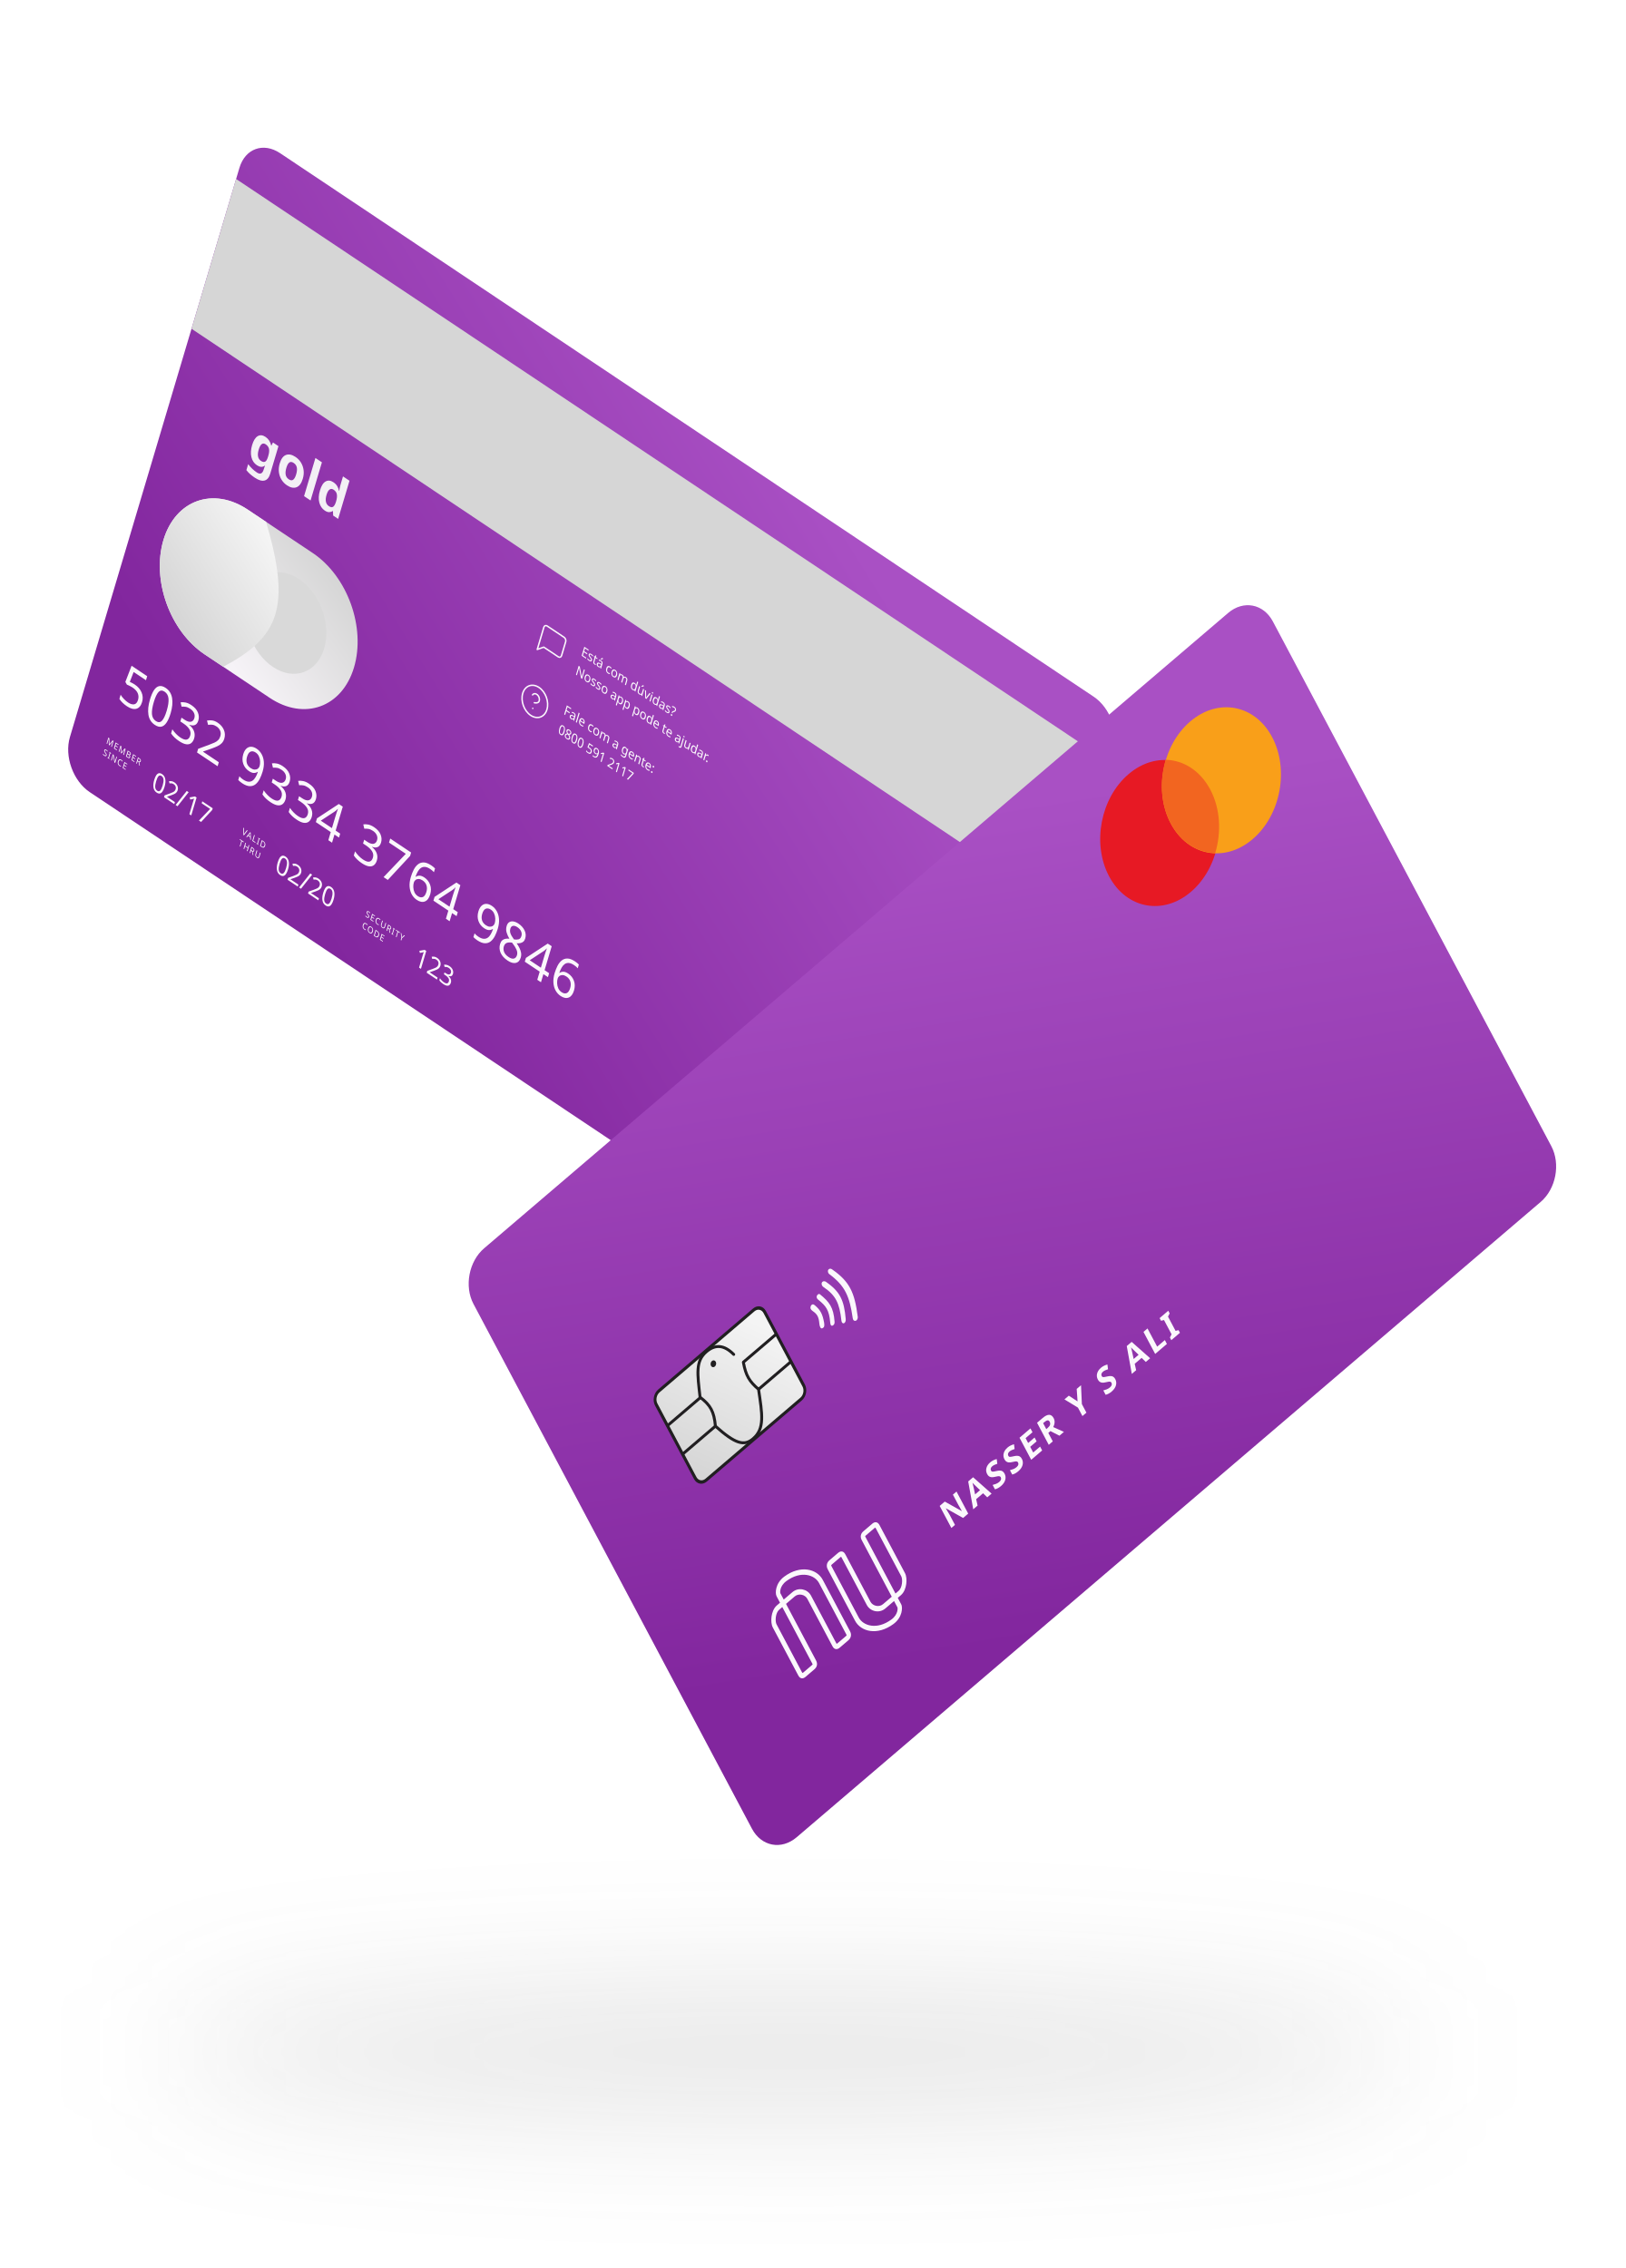
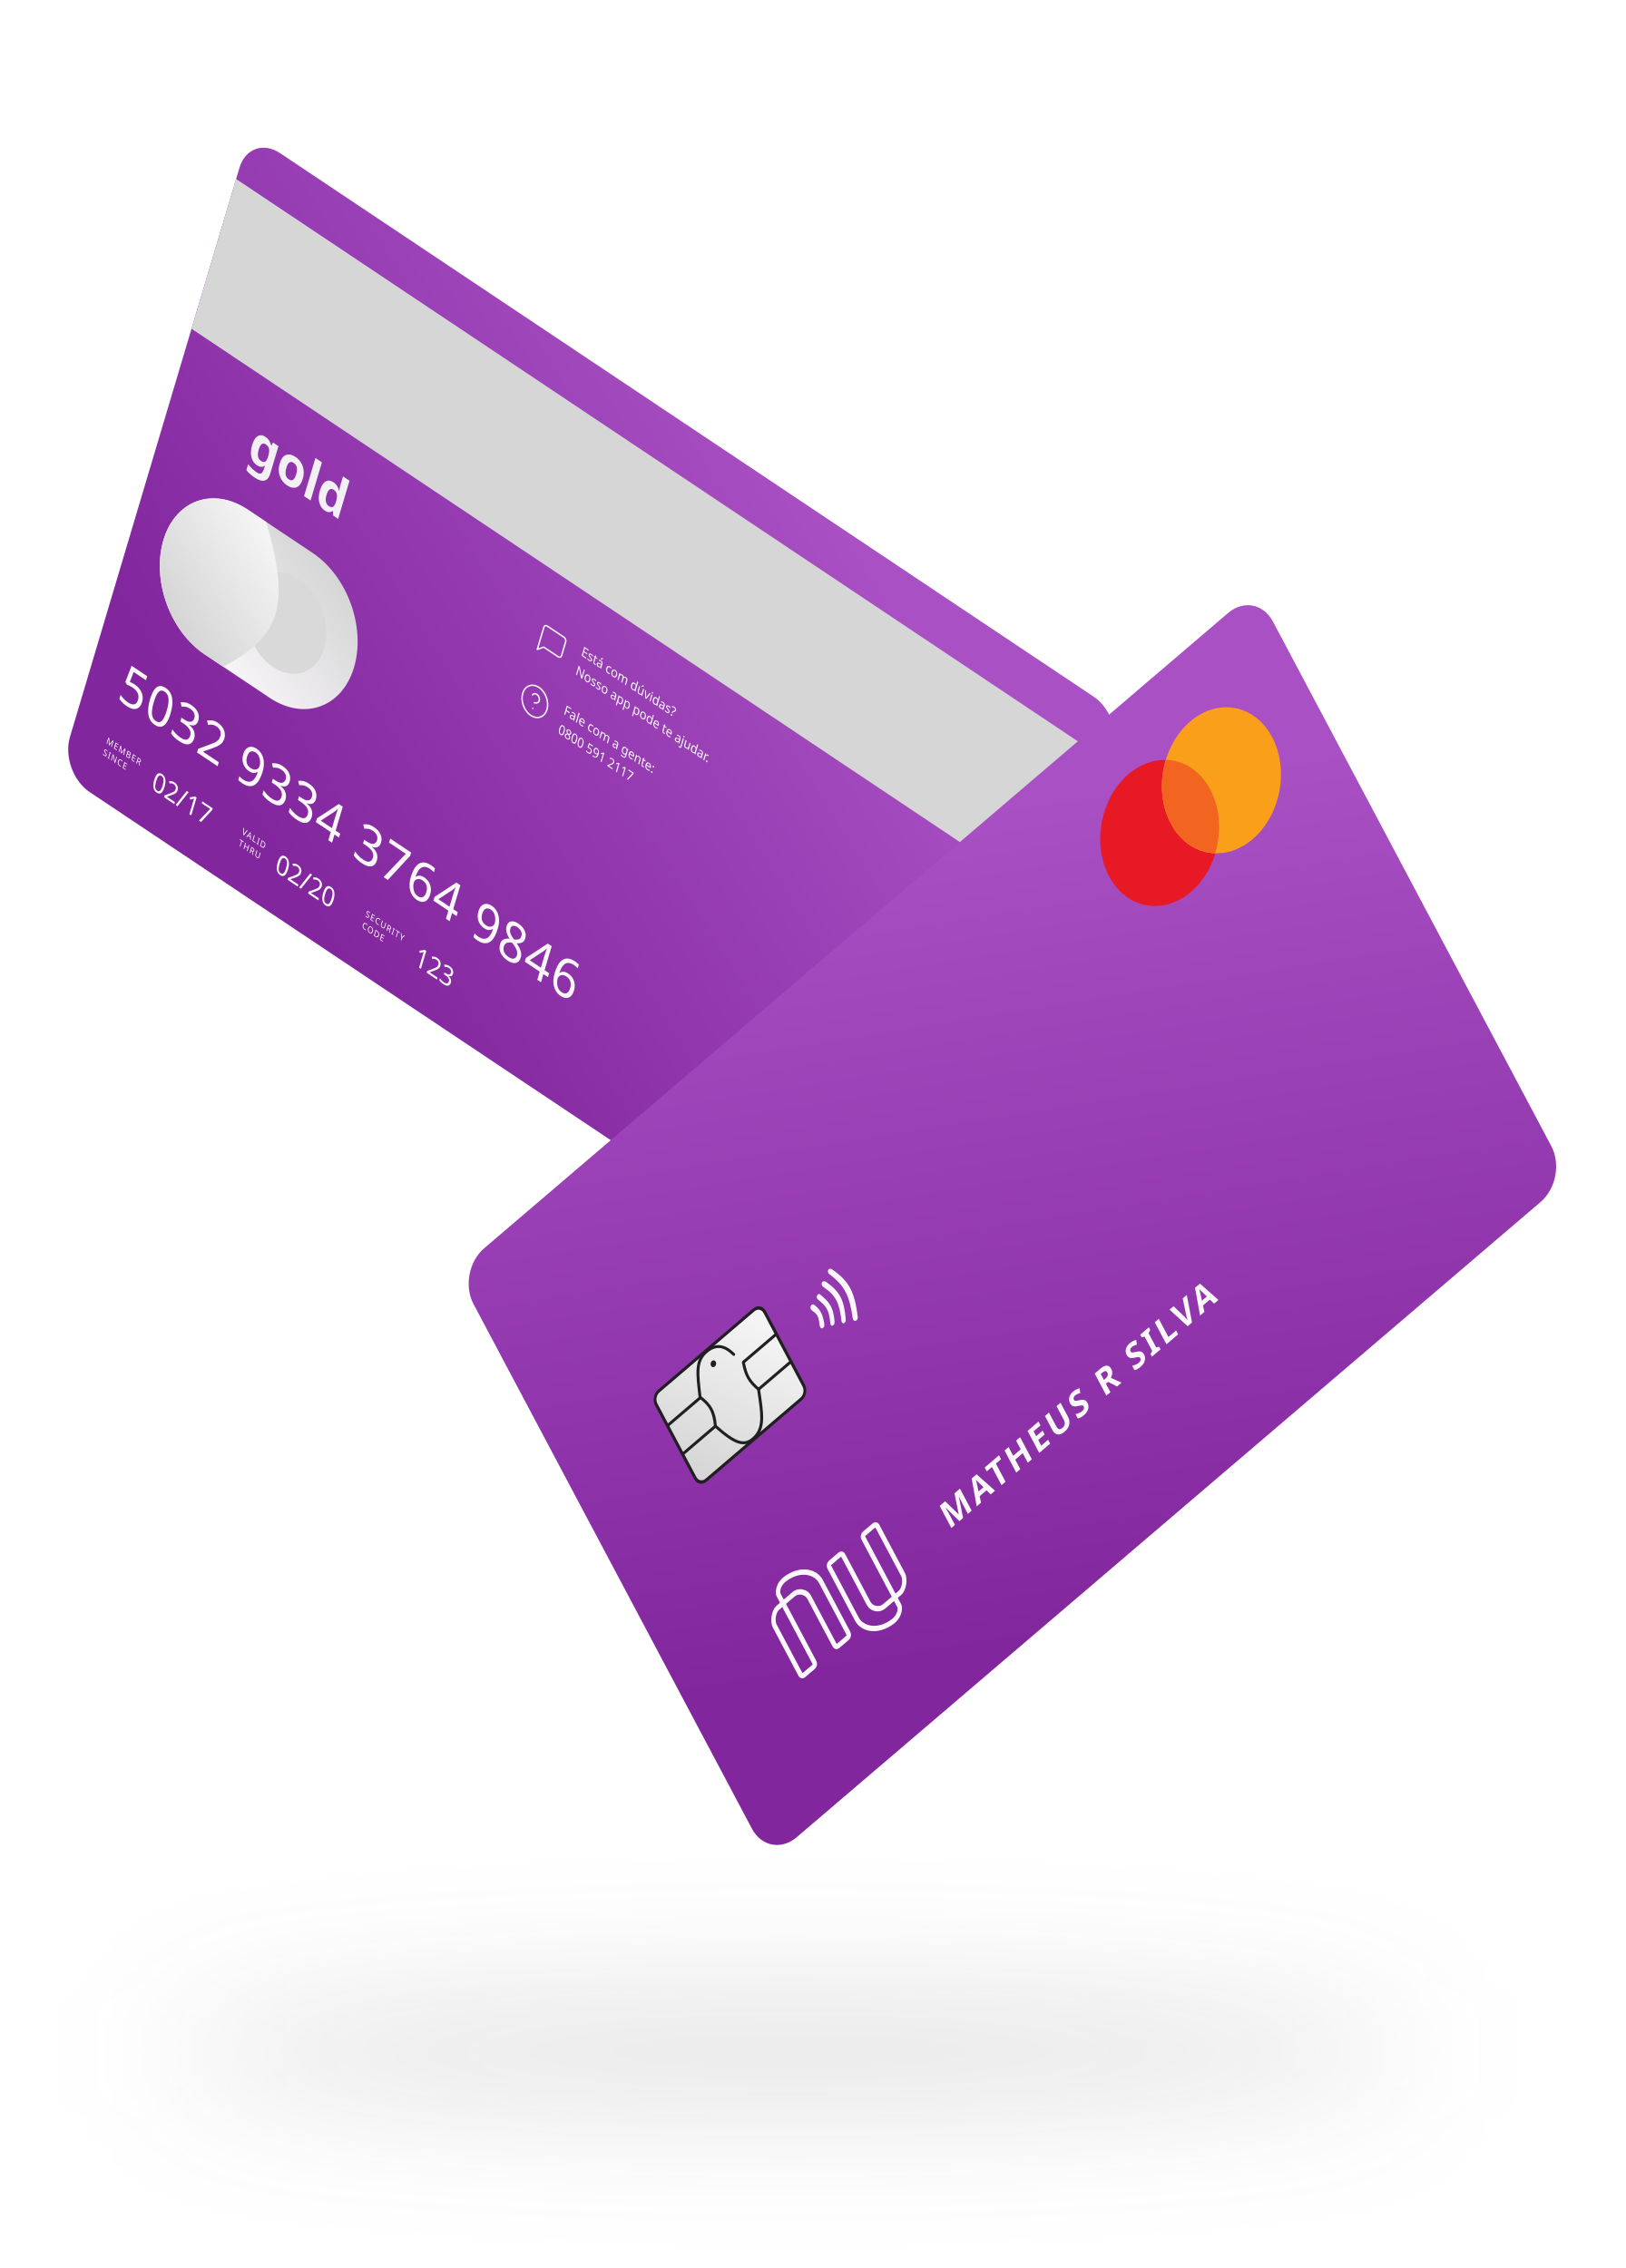
<svg xmlns="http://www.w3.org/2000/svg" viewBox="0 0 819 1143" fill="none">
  <g id="fignu3">
    <g id="fignu3-shadow" filter="url(#filter0_f)">
      <ellipse class="fignu3-shadow" cx="397.5" cy="1034" rx="317.5" ry="30" fill="#464646" fill-opacity="0.15" />
    </g>
    <g id="fignu3-card-verse" class="fignu3-card-verse">
      <rect id="Rectangle 1018" width="529.684" height="336.005" rx="18.341" transform="matrix(0.83147 0.55557 -0.285354 0.958422 125.88 67)" fill="url(#paint0_linear)" />
      <rect id="Rectangle 1019" width="529.684" height="78.751" transform="matrix(0.83147 0.55557 -0.285354 0.958422 118.972 90.2031)" fill="#D6D6D6" />
      <rect id="Rectangle 1020" width="115.502" height="76.126" rx="38.063" transform="matrix(0.83147 0.55557 -0.285354 0.958422 93.208 235.689)" fill="url(#paint1_linear)" />
      <text id="5032 9334 3764 9846" transform="matrix(0.83147 0.55557 -0.285354 0.958422 66.4117 325.69)" fill="#FBF8FC" xml:space="preserve" style="white-space: pre" font-family="Sora" font-size="26.411" letter-spacing="0.03em">
        <tspan x="0" y="27.48">5032 9334 3764 9846</tspan>
      </text>
      <text id="gold" transform="matrix(0.83147 0.55557 -0.285354 0.958422 131.843 204.18)" fill="#F3F0F5" xml:space="preserve" style="white-space: pre" font-family="Sora" font-size="26.411" font-weight="600" letter-spacing="0em">
        <tspan x="0" y="27.48">gold</tspan>
      </text>
      <text id="02/17" transform="matrix(0.83147 0.55557 -0.285354 0.958422 79.6802 384.294)" fill="#FBF8FC" xml:space="preserve" style="white-space: pre" font-family="Sora" font-size="13.205" letter-spacing="0em">
        <tspan x="0" y="13.49">02/17</tspan>
      </text>
      <text id="02/20" transform="matrix(0.83147 0.55557 -0.285354 0.958422 141.9 425.868)" fill="#FBF8FC" xml:space="preserve" style="white-space: pre" font-family="Sora" font-size="13.205" letter-spacing="0em">
        <tspan x="0" y="13.49">02/20</tspan>
      </text>
      <text id="123" transform="matrix(0.83147 0.55557 -0.285354 0.958422 212.049 472.74)" fill="#FBF8FC" xml:space="preserve" style="white-space: pre" font-family="Sora" font-size="13.205" letter-spacing="0em">
        <tspan x="0" y="13.49">123</tspan>
      </text>
      <g id="Group 346">
        <text id="cirrus." transform="matrix(0.83147 0.55557 -0.285354 0.958422 418.382 617.352)" fill="#FBF9FC" xml:space="preserve" style="white-space: pre" font-family="Sora" font-size="9.537" font-weight="600" letter-spacing="0em">
          <tspan x="0" y="9.743">cirrus.</tspan>
        </text>
        <circle id="Ellipse 7" r="22.743" transform="matrix(0.83147 0.55557 -0.285354 0.958422 426.301 595.667)" fill="#0167B2" />
        <circle id="Ellipse 8" r="22.743" transform="matrix(0.83147 0.55557 -0.285354 0.958422 449.481 611.155)" fill="#02A1E2" />
        <path id="Intersect" fill-rule="evenodd" clip-rule="evenodd" d="M432.705 620.515C438.377 619.533 443.131 615.212 445.224 608.18C447.318 601.149 446.288 592.963 442.986 585.984C437.313 586.967 432.56 591.288 430.467 598.319C428.373 605.351 429.403 613.536 432.705 620.515Z" fill="#207CBD" />
      </g>
      <text id="member since" transform="matrix(0.83147 0.55557 -0.285354 0.958422 54.6523 370.1)" fill="#FBF8FC" xml:space="preserve" style="white-space: pre" font-family="Source Sans Pro" font-size="4.402" letter-spacing="0.1em">
        <tspan x="0" y="4.565">MEMBER
</tspan>
        <tspan x="0" y="10.565">SINCE</tspan>
      </text>
      <text id="valid thru" transform="matrix(0.83147 0.55557 -0.285354 0.958422 122.972 415.75)" fill="#FBF8FC" xml:space="preserve" style="white-space: pre" font-family="Source Sans Pro" font-size="4.402" letter-spacing="0.1em">
        <tspan x="0" y="4.565">VALID
</tspan>
        <tspan x="0" y="10.565">THRU</tspan>
      </text>
      <text id="security code" transform="matrix(0.83147 0.55557 -0.285354 0.958422 185.191 457.323)" fill="#FBF8FC" xml:space="preserve" style="white-space: pre" font-family="Source Sans Pro" font-size="4.402" letter-spacing="0.1em">
        <tspan x="0" y="4.565">SECURITY
</tspan>
        <tspan x="0" y="10.565">CODE</tspan>
      </text>
      <path id="Vector" d="M282.942 330.431C282.83 330.804 282.595 331.076 282.288 331.187C281.981 331.298 281.626 331.239 281.303 331.022L273.983 326.131L270.706 327.314L274.055 316.063C274.166 315.691 274.401 315.419 274.708 315.308C275.016 315.197 275.37 315.256 275.694 315.472L284.234 321.179C284.557 321.395 284.823 321.75 284.974 322.167C285.124 322.583 285.146 323.027 285.035 323.4L282.942 330.431Z" stroke="#FBF8FC" stroke-width="0.734" stroke-linecap="round" stroke-linejoin="round" />
      <g id="Group 347">
        <path id="Vector_2" d="M267.403 360.513C270.772 362.764 274.44 361.441 275.596 357.558C276.753 353.674 274.959 348.701 271.59 346.45C268.221 344.199 264.553 345.523 263.397 349.406C262.24 353.289 264.034 358.262 267.403 360.513Z" stroke="#FBF8FC" stroke-width="0.734" stroke-linecap="round" stroke-linejoin="round" />
        <path id="Vector_3" d="M268.349 350.186C268.633 349.812 269.034 349.605 269.481 349.602C269.929 349.598 270.395 349.799 270.796 350.167C271.196 350.536 271.507 351.05 271.672 351.617C271.836 352.184 271.845 352.768 271.696 353.266C271.278 354.672 269.238 354.152 269.238 354.152" stroke="#FBF8FC" stroke-width="0.734" stroke-linecap="round" stroke-linejoin="round" />
        <path id="Vector_4" d="M268.45 356.998L268.456 357.002" stroke="#FBF8FC" stroke-width="0.734" stroke-linecap="round" stroke-linejoin="round" />
      </g>
      <text id="EstÃ¡ com dÃºvidas? Nosso app pode te ajudar." transform="matrix(0.83147 0.55557 -0.285354 0.958422 294.64 323.073)" fill="#FBF8FC" xml:space="preserve" style="white-space: pre" font-family="Source Sans Pro" font-size="6.603" letter-spacing="0em">
        <tspan x="0" y="7.347">Está com dúvidas?
</tspan>
        <tspan x="0" y="17.347">Nosso app pode te ajudar.</tspan>
      </text>
      <text id="Fale com a gente: 0800 591 2117" transform="matrix(0.83147 0.55557 -0.285354 0.958422 285.847 352.605)" fill="#FBF8FC" xml:space="preserve" style="white-space: pre" font-family="Source Sans Pro" font-size="6.603" letter-spacing="0em">
        <tspan x="0" y="7.347">Fale com a gente:
</tspan>
        <tspan x="0" y="17.347">0800 591 2117</tspan>
      </text>
      <circle id="Ellipse 170" r="23.11" transform="matrix(0.83147 0.55557 -0.285354 0.958422 144.132 313.974)" fill="#D9D9D9" />
      <path id="Subtract" fill-rule="evenodd" clip-rule="evenodd" d="M134.078 262.998L124.856 256.836C107.377 245.157 88.345 252.022 82.347 272.17C76.348 292.317 85.655 318.118 103.133 329.797L112.471 336.036C140.484 321.181 146.82 306.267 134.078 262.998Z" fill="url(#paint2_linear)" />
    </g>
    <g id="fignu3-card-front" class="fignu3-card-front">
      <rect id="Rectangle 1021" width="529.684" height="336.005" rx="18.341" transform="matrix(0.760406 -0.649448 0.468701 0.883357 230 641.002)" fill="url(#paint3_linear)" />
-       <text id="Nasser Y S Ali" transform="matrix(0.760406 -0.649448 0.468701 0.883357 469.51 754.75)" fill="#FBF8FC" xml:space="preserve" style="white-space: pre" font-family="Sora" font-size="17.607" font-weight="600" letter-spacing="0.1em">
-         <tspan x="0" y="18.486">NASSER Y S ALI</tspan>
+       <text id="Matheus R Silva" transform="matrix(0.760406 -0.649448 0.468701 0.883357 469.51 754.75)" fill="#FBF8FC" xml:space="preserve" style="white-space: pre" font-family="Sora" font-size="17.607" font-weight="600" letter-spacing="0.1em">
+         <tspan x="0" y="18.486">MATHEUS R SILVA</tspan>
      </text>
      <path id="Union" fill-rule="evenodd" clip-rule="evenodd" d="M393.175 802.863C393.179 802.871 393.181 802.875 393.182 802.875C393.183 802.874 393.181 802.868 393.179 802.856C393.167 802.805 393.129 802.643 393.122 802.34C393.113 801.946 393.16 801.419 393.324 800.821C393.643 799.655 394.426 798.143 396.241 796.808C403.648 791.36 410.517 793.699 412.685 797.785L426.441 823.711C426.583 823.979 426.595 824.113 426.596 824.146C426.581 824.182 426.517 824.304 426.287 824.501L421.979 828.18C421.748 828.377 421.635 828.406 421.603 828.41C421.579 828.397 421.486 828.332 421.344 828.065L408.646 804.132C407.743 802.431 406.143 801.377 404.468 801.033C402.788 800.688 400.869 801.025 399.292 802.371L394.903 806.12L393.175 802.863ZM426.597 824.141C426.598 824.137 426.599 824.134 426.599 824.134C426.599 824.134 426.599 824.137 426.597 824.141ZM421.594 828.41C421.593 828.409 421.595 828.409 421.599 828.41C421.595 828.41 421.594 828.41 421.594 828.41ZM400.448 804.549L396.058 808.297L411.161 836.762C411.523 837.444 411.825 838.302 411.618 839.279C411.416 840.236 410.814 840.879 410.288 841.329L405.901 845.075C405.411 845.494 404.751 845.901 404.009 845.824C403.228 845.744 402.651 845.163 402.237 844.383L389.395 820.179C388.679 818.83 388.49 816.691 388.762 814.703C389.038 812.687 389.841 810.444 391.459 809.062L393.029 807.721L391.298 804.458C391.044 803.979 390.937 803.295 390.921 802.638C390.905 801.928 390.99 801.074 391.242 800.153C391.754 798.281 392.936 796.203 395.226 794.519C403.375 788.525 411.633 790.669 414.559 796.184L428.315 822.111C428.656 822.753 428.909 823.571 428.748 824.5C428.585 825.443 428.055 826.154 427.442 826.678L423.134 830.357C422.521 830.881 421.802 831.236 421.052 831.073C420.313 830.913 419.811 830.308 419.47 829.665L406.772 805.733C406.235 804.723 405.185 803.956 403.935 803.699C402.691 803.444 401.41 803.727 400.448 804.549ZM392.614 811.239L394.184 809.898L409.287 838.362C409.404 838.582 409.453 838.725 409.473 838.806C409.422 838.878 409.32 838.991 409.133 839.152L404.746 842.898C404.508 843.102 404.396 843.127 404.373 843.13C404.34 843.113 404.248 843.039 404.111 842.783L391.269 818.578C390.927 817.934 390.715 816.528 390.933 814.936C391.147 813.372 391.726 811.998 392.614 811.239ZM404.386 843.136C404.386 843.136 404.383 843.135 404.376 843.132C404.383 843.133 404.386 843.135 404.386 843.136ZM452.222 810.124C452.218 810.115 452.215 810.111 452.215 810.112C452.214 810.112 452.216 810.118 452.218 810.13C452.23 810.181 452.268 810.344 452.275 810.646C452.284 811.04 452.237 811.567 452.073 812.165C451.754 813.332 450.97 814.844 449.156 816.178C441.749 821.626 434.88 819.287 432.712 815.202L418.956 789.275C418.814 789.007 418.802 788.873 418.801 788.841C418.816 788.805 418.88 788.682 419.11 788.486L423.418 784.806C423.649 784.609 423.762 784.58 423.794 784.577C423.817 784.589 423.911 784.654 424.053 784.922L436.751 808.854C437.654 810.556 439.254 811.61 440.928 811.953C442.609 812.299 444.528 811.962 446.104 810.615L450.494 806.866L452.222 810.124ZM418.8 788.845C418.799 788.85 418.798 788.852 418.798 788.852C418.797 788.852 418.798 788.85 418.8 788.845ZM423.803 784.577C423.803 784.577 423.801 784.577 423.797 784.576C423.801 784.576 423.803 784.576 423.803 784.577ZM444.949 808.438L449.339 804.689L434.236 776.225C433.874 775.542 433.572 774.684 433.778 773.707C433.98 772.751 434.582 772.107 435.109 771.657L439.496 767.911C439.986 767.492 440.646 767.086 441.387 767.162C442.168 767.243 442.746 767.824 443.159 768.603L456.002 792.807C456.718 794.157 456.907 796.295 456.635 798.284C456.359 800.299 455.556 802.542 453.938 803.925L452.368 805.265L454.099 808.528C454.353 809.007 454.46 809.692 454.475 810.349C454.492 811.058 454.407 811.913 454.155 812.834C453.643 814.706 452.46 816.783 450.171 818.467C442.022 824.461 433.764 822.317 430.838 816.802L417.081 790.876C416.741 790.233 416.488 789.415 416.649 788.487C416.812 787.543 417.342 786.832 417.955 786.308L422.263 782.629C422.876 782.105 423.595 781.75 424.345 781.913C425.084 782.073 425.586 782.678 425.927 783.321L438.625 807.253C439.161 808.264 440.212 809.03 441.462 809.287C442.706 809.542 443.987 809.26 444.949 808.438ZM452.783 801.747L451.213 803.088L436.11 774.624C435.993 774.404 435.943 774.261 435.924 774.18C435.975 774.109 436.076 773.995 436.264 773.834L440.651 770.088C440.889 769.885 441.001 769.859 441.024 769.856C441.057 769.874 441.149 769.947 441.285 770.204L454.128 794.408C454.47 795.053 454.682 796.458 454.464 798.05C454.25 799.615 453.671 800.989 452.783 801.747ZM441.011 769.851C441.011 769.85 441.014 769.851 441.021 769.854C441.014 769.853 441.011 769.851 441.011 769.851Z" fill="#FBF8FC" />
      <circle id="Ellipse 171" r="33.564" transform="matrix(0.760406 -0.649448 0.468701 0.883357 584.355 419.812)" fill="#E71924" />
      <circle id="Ellipse 172" r="33.564" transform="matrix(0.760406 -0.649448 0.468701 0.883357 615.46 393.245)" fill="#F99F19" />
      <path id="Intersect_2" fill-rule="evenodd" clip-rule="evenodd" d="M612.32 429.922C615.507 419.323 614.896 407.472 609.816 397.897C604.735 388.323 596.311 383.145 587.372 382.902C584.185 393.501 584.796 405.352 589.876 414.927C594.957 424.502 603.381 429.68 612.32 429.922Z" fill="#F26520" />
      <g id="Group 348">
        <rect id="Rectangle 344" x="0.967" y="0.184" width="71.848" height="50.871" rx="4.458" transform="matrix(0.760406 -0.649448 0.468701 0.883357 327.751 704.374)" fill="url(#paint4_linear)" stroke="#211F21" stroke-width="1.573" />
        <path id="Vector 9" d="M336.515 718.332L352.865 704.367" stroke="#211F21" stroke-width="1.467" stroke-linecap="round" />
        <path id="Vector 10" d="M344.134 732.692L360.126 719.034" stroke="#211F21" stroke-width="1.467" stroke-linecap="round" />
        <path id="Vector 11" d="M382.418 699.996L398.369 686.372" stroke="#211F21" stroke-width="1.467" stroke-linecap="round" />
        <path id="Vector 12" d="M374.804 686.302L390.995 672.474" stroke="#211F21" stroke-width="1.467" stroke-linecap="round" />
        <circle id="Ellipse 12" r="1.573" transform="matrix(0.760406 -0.649448 0.468701 0.883357 359.453 687.295)" fill="#211F21" />
        <g id="Vector 13">
          <path d="M429.669 664.301C428.059 653.213 425.826 648.085 417.917 642.152C417.077 641.522 417.015 640.453 417.332 639.958C417.649 639.463 418.348 639.09 419.219 639.692C428.07 645.803 430.634 651.278 432.201 663.612C432.294 664.879 431.609 665.633 430.974 665.669C430.232 665.711 429.805 665.238 429.669 664.301Z" fill="#FBF8FC" />
          <path d="M414.098 646.423C413.822 646.995 414.033 648.091 415.005 648.678C421.128 652.871 422.986 656.673 423.977 665.587C424.055 666.504 424.626 667.104 425.236 666.868C425.957 666.589 426.218 665.65 426.14 664.749C425.306 655.089 423.208 650.921 416.185 645.987C415.536 645.531 414.512 645.564 414.098 646.423Z" fill="#FBF8FC" />
          <path d="M411.708 652.84C411.233 653.582 411.535 654.442 412.292 655.034C416.232 658.11 417.801 660.381 418.315 666.384C418.366 667.462 418.683 668.382 419.497 668.066C420.312 667.751 420.58 666.922 420.524 666.179C420 658.74 417.858 656.148 413.15 652.281C412.748 651.951 412.183 652.097 411.708 652.84Z" fill="#FBF8FC" />
          <path d="M408.504 658.269C408.151 659.243 408.439 660.019 409.533 660.756C411.838 662.335 412.542 663.726 412.852 667.01C412.965 668.479 413.483 669.837 414.403 669.388C415.324 668.938 415.503 668.307 415.261 666.636C414.475 662.365 413.554 660.357 410.591 657.833C409.854 657.151 409.056 657.125 408.504 658.269Z" fill="#FBF8FC" />
        </g>
        <path id="Vector 14" d="M369.701 682.582C364.959 677.835 360.521 677.295 355.935 681.212C350.352 685.98 351.395 692.266 352.742 704.135C358.07 708.203 359.788 711.378 360.485 718.728C370.379 727.588 374.973 728.995 379.486 725.052C385.468 719.943 384.046 712.599 382.218 700.166C377.612 696.212 375.839 693.374 374.564 686.575" stroke="#211F21" stroke-width="1.467" stroke-linecap="round" />
      </g>
    </g>
  </g>
  <defs>
    <filter id="filter0_f" x="13" y="937" width="769" height="194" filterUnits="userSpaceOnUse" color-interpolation-filters="sRGB">
      <feFlood flood-opacity="0" result="BackgroundImageFix" />
      <feBlend mode="normal" in="SourceGraphic" in2="BackgroundImageFix" result="shape" />
      <feGaussianBlur stdDeviation="33.5" result="effect1_foregroundBlur" />
    </filter>
    <linearGradient id="paint0_linear" x1="447.583" y1="45.361" x2="259.777" y2="386.622" gradientUnits="userSpaceOnUse">
      <stop stop-color="#A950C4" />
      <stop offset="1" stop-color="#82269E" />
    </linearGradient>
    <linearGradient id="paint1_linear" x1="60.892" y1="76.298" x2="92.805" y2="4.402" gradientUnits="userSpaceOnUse">
      <stop stop-color="#F6F3F7" />
      <stop offset="1" stop-color="#D6D6D6" />
    </linearGradient>
    <linearGradient id="paint2_linear" x1="135.776" y1="268.347" x2="82.841" y2="300.869" gradientUnits="userSpaceOnUse">
      <stop stop-color="#F5F5F5" />
      <stop offset="1" stop-color="#D6D6D6" />
    </linearGradient>
    <linearGradient id="paint3_linear" x1="447.583" y1="45.361" x2="259.777" y2="386.622" gradientUnits="userSpaceOnUse">
      <stop stop-color="#A950C4" />
      <stop offset="1" stop-color="#82269E" />
    </linearGradient>
    <linearGradient id="paint4_linear" x1="67.239" y1="7.246" x2="5.613" y2="48.33" gradientUnits="userSpaceOnUse">
      <stop stop-color="#F4F4F4" />
      <stop offset="1" stop-color="#D6D6D6" />
    </linearGradient>
  </defs>
</svg>
